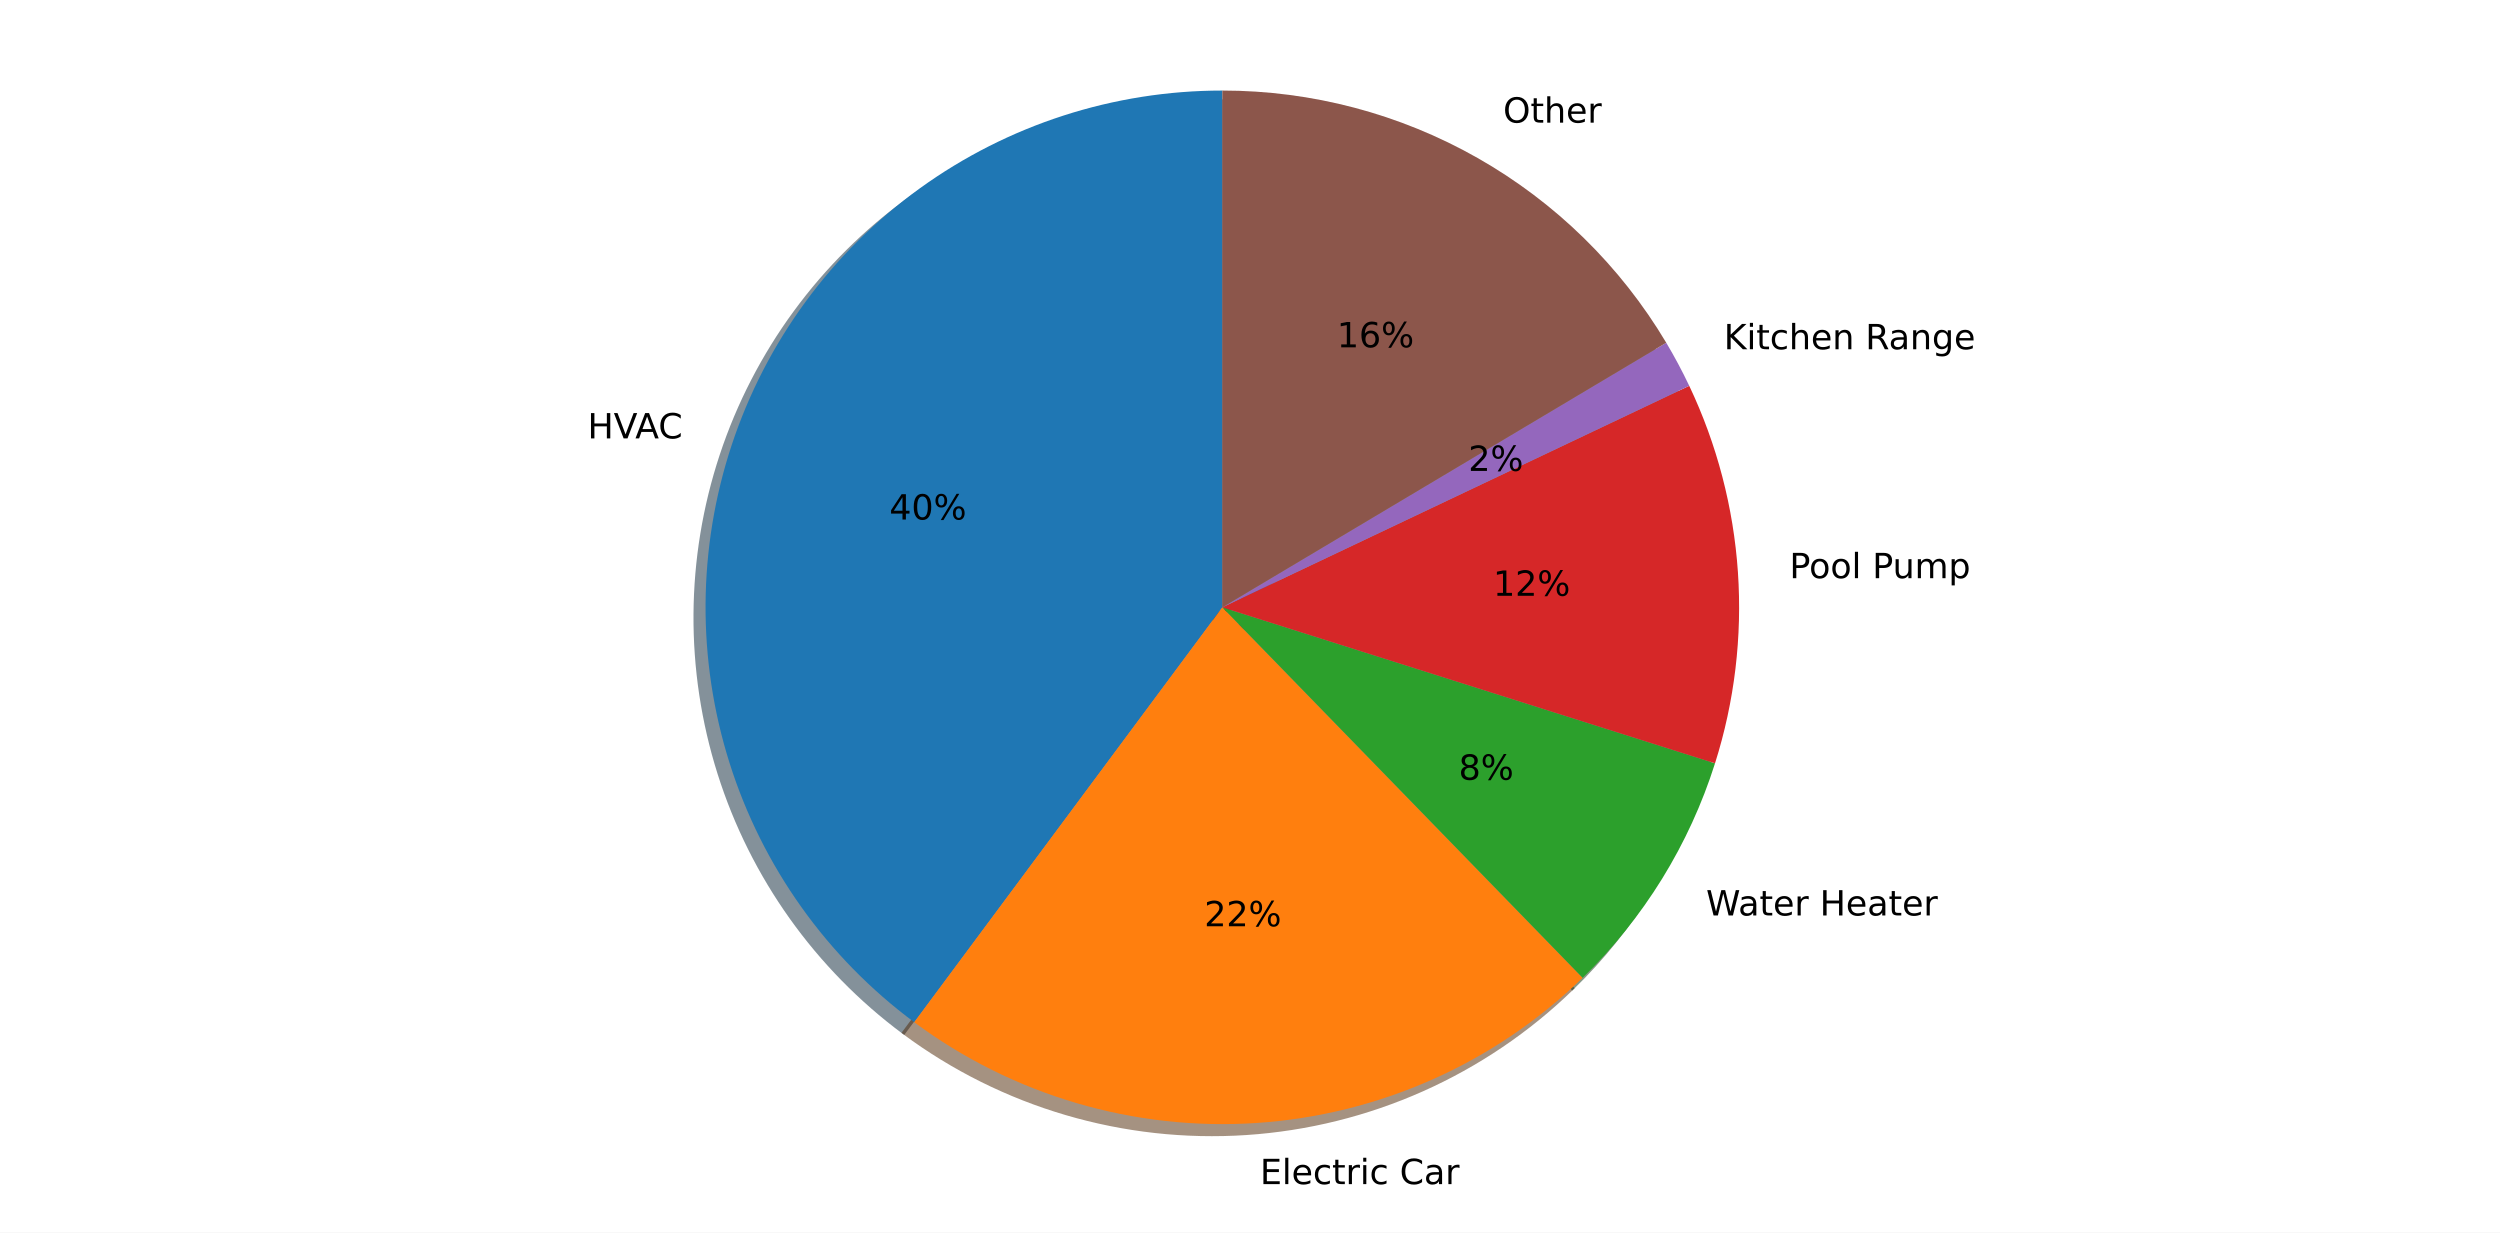
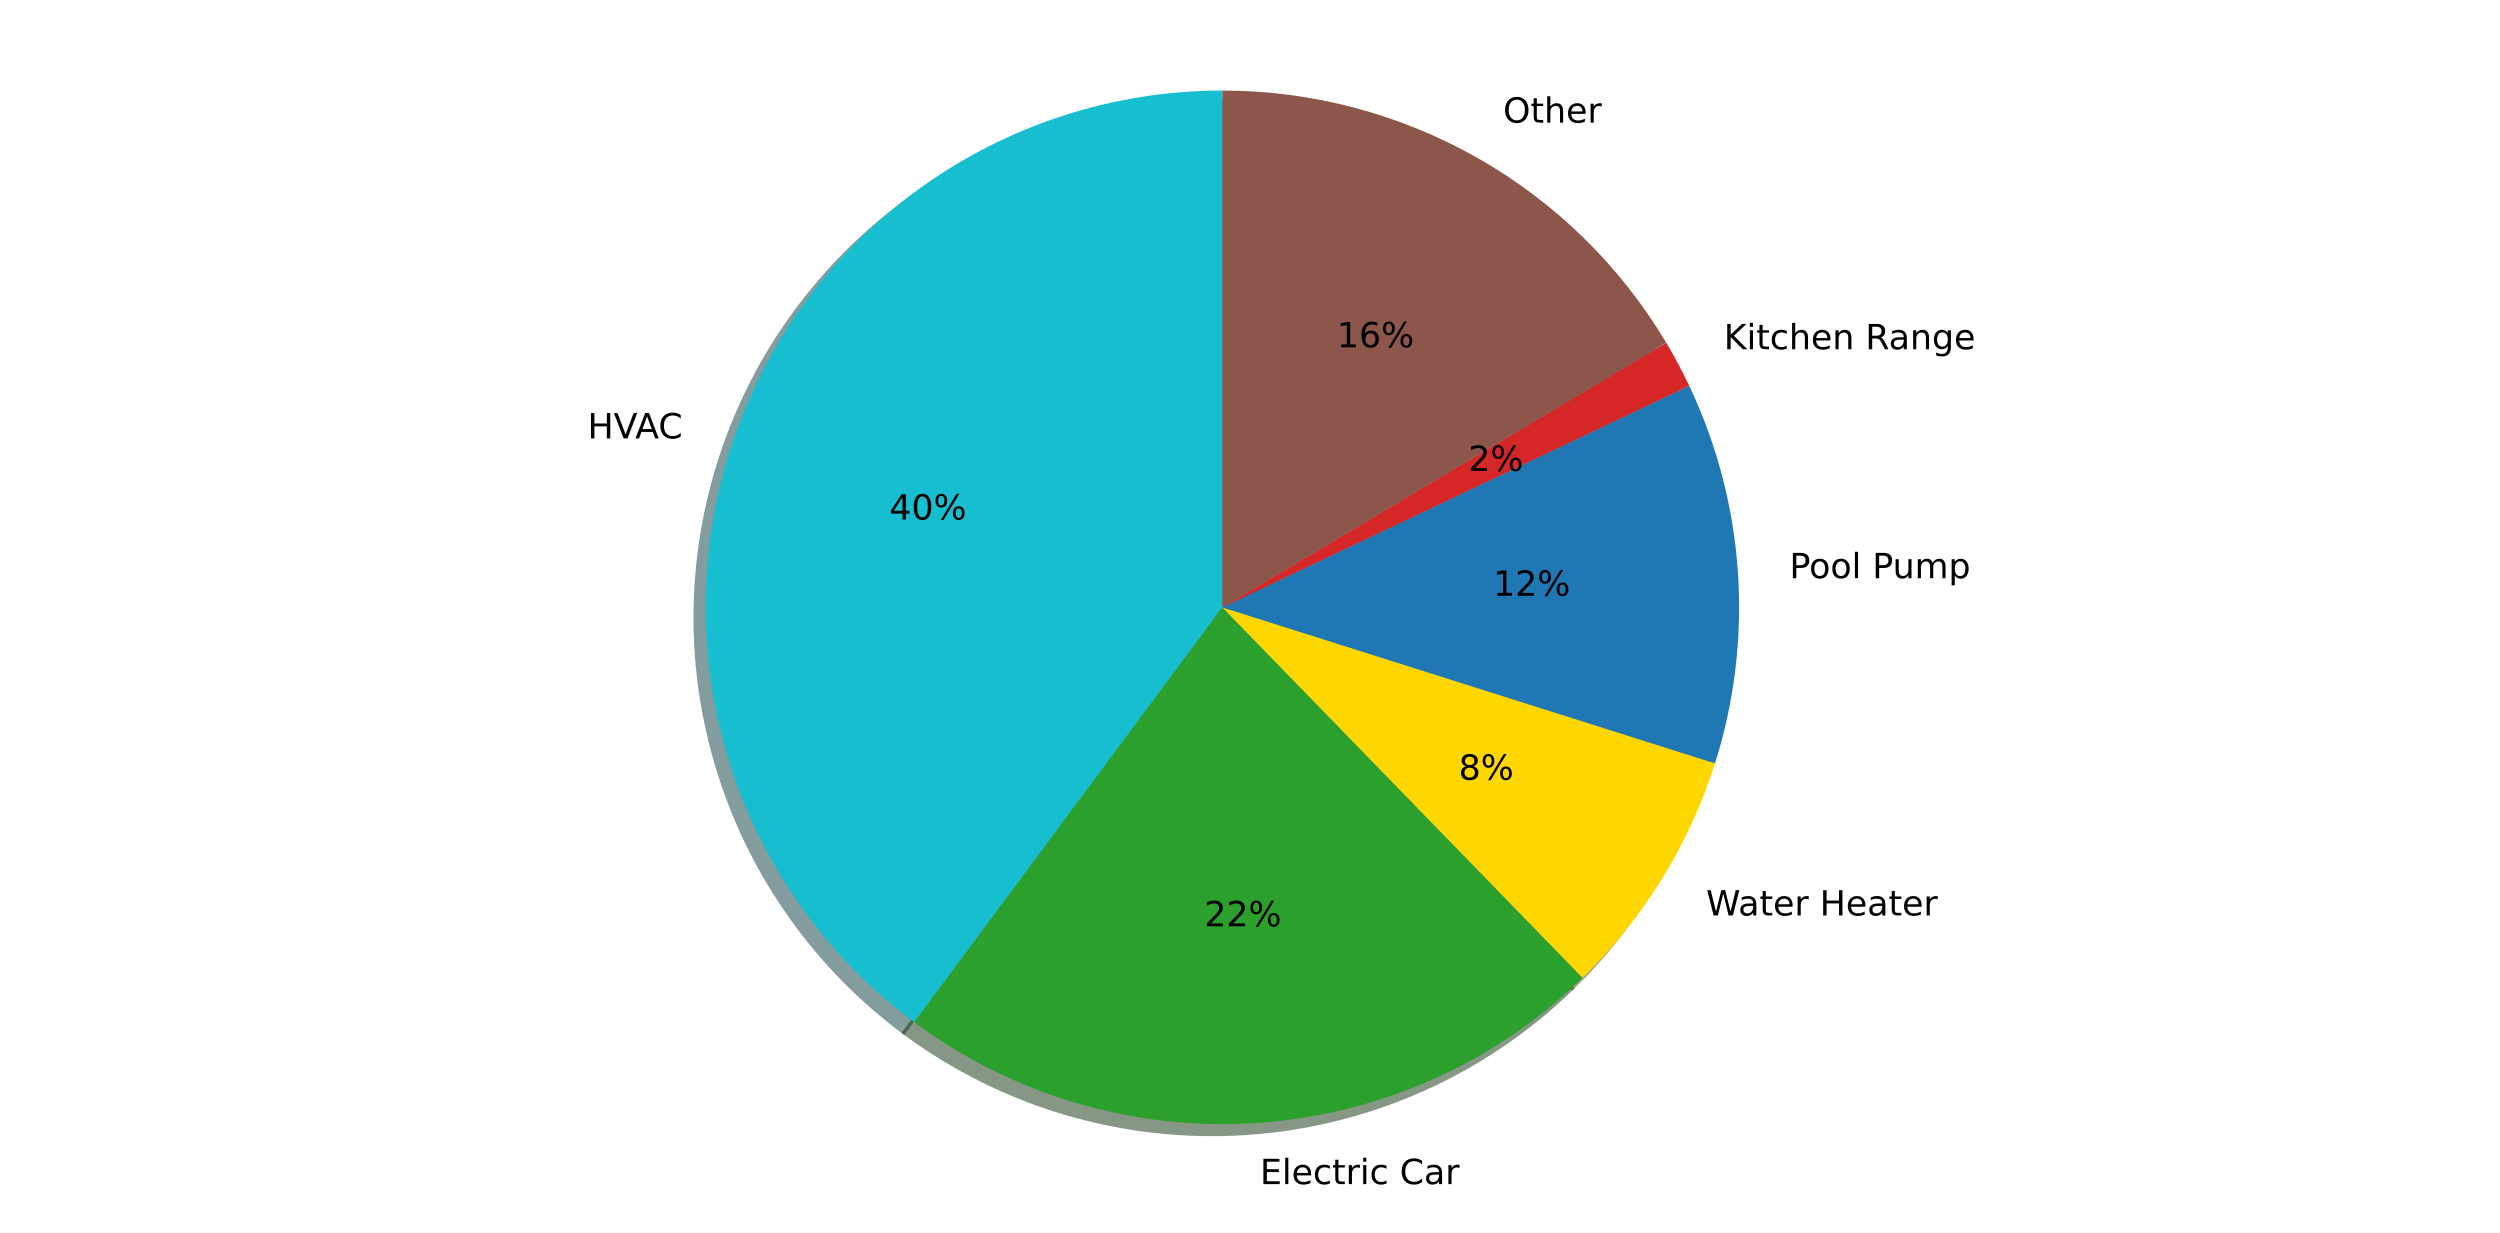
<svg xmlns="http://www.w3.org/2000/svg" xmlns:xlink="http://www.w3.org/1999/xlink" height="354.96pt" version="1.1" viewBox="0 0 720 354.96" width="720pt">
  <defs>
    <style type="text/css">*{stroke-linecap:butt;stroke-linejoin:round;}</style>
  </defs>
  <g id="figure_1">
    <g id="patch_1">
      <path d="M 0 354.96  L 720 354.96  L 720 0  L 0 0  z " style="fill:#ffffff;" />
    </g>
    <g id="axes_1">
      <g id="patch_2">
-         <path d="M 349.055 29.053  C 317.763 29.053 287.253 38.922 261.889 57.249  C 236.525 75.576 217.575 101.443 207.749 131.153  C 197.923 160.863 197.713 192.928 207.148 222.764  C 216.584 252.6 235.193 278.714 260.314 297.372  L 349.055 177.887  L 349.055 29.053  z " style="fill:#092436;opacity:0.5;stroke:#092436;stroke-linejoin:miter;" />
+         <path d="M 349.055 29.053  C 317.763 29.053 287.253 38.922 261.889 57.249  C 236.525 75.576 217.575 101.443 207.749 131.153  C 197.923 160.863 197.713 192.928 207.148 222.764  C 216.584 252.6 235.193 278.714 260.314 297.372  L 349.055 177.887  L 349.055 29.053  z " style="fill:#07393e;opacity:0.5;stroke:#07393e;stroke-linejoin:miter;" />
      </g>
      <g id="patch_3">
-         <path d="M 260.314 297.372  C 288.686 318.444 323.657 328.736 358.92 326.394  C 394.183 324.052 427.485 309.224 452.82 284.585  L 349.055 177.887  L 260.314 297.372  z " style="fill:#4c2604;opacity:0.5;stroke:#4c2604;stroke-linejoin:miter;" />
+         <path d="M 260.314 297.372  C 288.686 318.444 323.657 328.736 358.92 326.394  C 394.183 324.052 427.485 309.224 452.82 284.585  L 349.055 177.887  L 260.314 297.372  z " style="fill:#0d300d;opacity:0.5;stroke:#0d300d;stroke-linejoin:miter;" />
      </g>
      <g id="patch_4">
-         <path d="M 452.82 284.585  C 461.593 276.053 469.281 266.471 475.708 256.058  C 482.135 245.644 487.254 234.477 490.948 222.81  L 349.055 177.887  L 452.82 284.585  z " style="fill:#0d300d;opacity:0.5;stroke:#0d300d;stroke-linejoin:miter;" />
+         <path d="M 452.82 284.585  C 461.593 276.053 469.281 266.471 475.708 256.058  C 482.135 245.644 487.254 234.477 490.948 222.81  L 349.055 177.887  L 452.82 284.585  z " style="fill:#4c4000;opacity:0.5;stroke:#4c4000;stroke-linejoin:miter;" />
      </g>
      <g id="patch_5">
-         <path d="M 490.948 222.81  C 496.577 205.031 498.814 186.351 497.543 167.745  C 496.272 149.139 491.516 130.936 483.521 114.087  L 349.055 177.887  L 490.948 222.81  z " style="fill:#400c0c;opacity:0.5;stroke:#400c0c;stroke-linejoin:miter;" />
+         <path d="M 490.948 222.81  C 496.577 205.031 498.814 186.351 497.543 167.745  C 496.272 149.139 491.516 130.936 483.521 114.087  L 349.055 177.887  L 490.948 222.81  z " style="fill:#092436;opacity:0.5;stroke:#092436;stroke-linejoin:miter;" />
      </g>
      <g id="patch_6">
-         <path d="M 483.521 114.087  C 482.516 111.969 481.461 109.875 480.357 107.806  C 479.253 105.738 478.101 103.696 476.9 101.682  L 349.055 177.887  L 483.521 114.087  z " style="fill:#2c1f39;opacity:0.5;stroke:#2c1f39;stroke-linejoin:miter;" />
+         <path d="M 483.521 114.087  C 482.516 111.969 481.461 109.875 480.357 107.806  C 479.253 105.738 478.101 103.696 476.9 101.682  L 349.055 177.887  L 483.521 114.087  z " style="fill:#400c0c;opacity:0.5;stroke:#400c0c;stroke-linejoin:miter;" />
      </g>
      <g id="patch_7">
        <path d="M 476.9 101.682  C 463.704 79.544 444.982 61.209 422.573 48.478  C 400.164 35.748 374.828 29.053 349.055 29.053  L 349.055 177.887  L 476.9 101.682  z " style="fill:#2a1a16;opacity:0.5;stroke:#2a1a16;stroke-linejoin:miter;" />
      </g>
      <g id="patch_8">
-         <path d="M 352.032 26.077  C 320.74 26.077 290.23 35.946 264.866 54.272  C 239.501 72.599 220.552 98.467 210.726 128.176  C 200.9 157.886 200.69 189.951 210.125 219.787  C 219.56 249.623 238.169 275.737 263.291 294.395  L 352.032 174.911  L 352.032 26.077  z " style="fill:#1f77b4;" />
+         <path d="M 352.032 26.077  C 320.74 26.077 290.23 35.946 264.866 54.272  C 239.501 72.599 220.552 98.467 210.726 128.176  C 200.9 157.886 200.69 189.951 210.125 219.787  C 219.56 249.623 238.169 275.737 263.291 294.395  L 352.032 174.911  L 352.032 26.077  z " style="fill:#17becf;" />
      </g>
      <g id="patch_9">
-         <path d="M 263.291 294.395  C 291.663 315.467 326.633 325.76 361.897 323.417  C 397.16 321.075 430.462 306.247 455.797 281.608  L 352.032 174.911  L 263.291 294.395  z " style="fill:#ff7f0e;" />
+         <path d="M 263.291 294.395  C 291.663 315.467 326.633 325.76 361.897 323.417  C 397.16 321.075 430.462 306.247 455.797 281.608  L 352.032 174.911  L 263.291 294.395  z " style="fill:#2ca02c;" />
      </g>
      <g id="patch_10">
-         <path d="M 455.797 281.608  C 464.57 273.076 472.257 263.495 478.685 253.081  C 485.112 242.667 490.231 231.5 493.924 219.834  L 352.032 174.911  L 455.797 281.608  z " style="fill:#2ca02c;" />
+         <path d="M 455.797 281.608  C 464.57 273.076 472.257 263.495 478.685 253.081  C 485.112 242.667 490.231 231.5 493.924 219.834  L 352.032 174.911  L 455.797 281.608  z " style="fill:#ffd700;" />
      </g>
      <g id="patch_11">
-         <path d="M 493.924 219.834  C 499.553 202.054 501.791 183.374 500.52 164.768  C 499.249 146.162 494.492 127.96 486.498 111.111  L 352.032 174.911  L 493.924 219.834  z " style="fill:#d62728;" />
+         <path d="M 493.924 219.834  C 499.553 202.054 501.791 183.374 500.52 164.768  C 499.249 146.162 494.492 127.96 486.498 111.111  L 352.032 174.911  L 493.924 219.834  z " style="fill:#1f77b4;" />
      </g>
      <g id="patch_12">
-         <path d="M 486.498 111.111  C 485.493 108.992 484.438 106.898 483.334 104.83  C 482.23 102.761 481.077 100.719 479.877 98.706  L 352.032 174.911  L 486.498 111.111  z " style="fill:#9467bd;" />
+         <path d="M 486.498 111.111  C 485.493 108.992 484.438 106.898 483.334 104.83  C 482.23 102.761 481.077 100.719 479.877 98.706  L 352.032 174.911  L 486.498 111.111  z " style="fill:#d62728;" />
      </g>
      <g id="patch_13">
        <path d="M 479.877 98.706  C 466.681 76.567 447.958 58.232 425.55 45.501  C 403.141 32.771 377.805 26.077 352.032 26.077  L 352.032 174.911  L 479.877 98.706  z " style="fill:#8c564b;" />
      </g>
      <g id="matplotlib.axis_1" />
      <g id="matplotlib.axis_2" />
      <g id="text_1">
        <g transform="translate(169.2233 126.2623)scale(0.1 -0.1)">
          <defs>
            <path d="M 628 4666  L 1259 4666  L 1259 2753  L 3553 2753  L 3553 4666  L 4184 4666  L 4184 0  L 3553 0  L 3553 2222  L 1259 2222  L 1259 0  L 628 0  L 628 4666  z " id="DejaVuSans-48" transform="scale(0.015625)" />
            <path d="M 1831 0  L 50 4666  L 709 4666  L 2188 738  L 3669 4666  L 4325 4666  L 2547 0  L 1831 0  z " id="DejaVuSans-56" transform="scale(0.015625)" />
            <path d="M 2188 4044  L 1331 1722  L 3047 1722  L 2188 4044  z M 1831 4666  L 2547 4666  L 4325 0  L 3669 0  L 3244 1197  L 1141 1197  L 716 0  L 50 0  L 1831 4666  z " id="DejaVuSans-41" transform="scale(0.015625)" />
            <path d="M 4122 4306  L 4122 3641  Q 3803 3938 3442 4084  Q 3081 4231 2675 4231  Q 1875 4231 1450 3742  Q 1025 3253 1025 2328  Q 1025 1406 1450 917  Q 1875 428 2675 428  Q 3081 428 3442 575  Q 3803 722 4122 1019  L 4122 359  Q 3791 134 3420 21  Q 3050 -91 2638 -91  Q 1578 -91 968 557  Q 359 1206 359 2328  Q 359 3453 968 4101  Q 1578 4750 2638 4750  Q 3056 4750 3426 4639  Q 3797 4528 4122 4306  z " id="DejaVuSans-43" transform="scale(0.015625)" />
          </defs>
          <use xlink:href="#DejaVuSans-48" />
          <use x="75.195" xlink:href="#DejaVuSans-56" />
          <use x="137.229" xlink:href="#DejaVuSans-41" />
          <use x="203.887" xlink:href="#DejaVuSans-43" />
        </g>
      </g>
      <g id="text_2">
        <g transform="translate(256.135 149.6294)scale(0.1 -0.1)">
          <defs>
            <path d="M 2419 4116  L 825 1625  L 2419 1625  L 2419 4116  z M 2253 4666  L 3047 4666  L 3047 1625  L 3713 1625  L 3713 1100  L 3047 1100  L 3047 0  L 2419 0  L 2419 1100  L 313 1100  L 313 1709  L 2253 4666  z " id="DejaVuSans-34" transform="scale(0.015625)" />
            <path d="M 2034 4250  Q 1547 4250 1301 3770  Q 1056 3291 1056 2328  Q 1056 1369 1301 889  Q 1547 409 2034 409  Q 2525 409 2770 889  Q 3016 1369 3016 2328  Q 3016 3291 2770 3770  Q 2525 4250 2034 4250  z M 2034 4750  Q 2819 4750 3233 4129  Q 3647 3509 3647 2328  Q 3647 1150 3233 529  Q 2819 -91 2034 -91  Q 1250 -91 836 529  Q 422 1150 422 2328  Q 422 3509 836 4129  Q 1250 4750 2034 4750  z " id="DejaVuSans-30" transform="scale(0.015625)" />
            <path d="M 4653 2053  Q 4381 2053 4226 1822  Q 4072 1591 4072 1178  Q 4072 772 4226 539  Q 4381 306 4653 306  Q 4919 306 5073 539  Q 5228 772 5228 1178  Q 5228 1588 5073 1820  Q 4919 2053 4653 2053  z M 4653 2450  Q 5147 2450 5437 2106  Q 5728 1763 5728 1178  Q 5728 594 5436 251  Q 5144 -91 4653 -91  Q 4153 -91 3862 251  Q 3572 594 3572 1178  Q 3572 1766 3864 2108  Q 4156 2450 4653 2450  z M 1428 4353  Q 1159 4353 1004 4120  Q 850 3888 850 3481  Q 850 3069 1003 2837  Q 1156 2606 1428 2606  Q 1700 2606 1854 2837  Q 2009 3069 2009 3481  Q 2009 3884 1853 4118  Q 1697 4353 1428 4353  z M 4250 4750  L 4750 4750  L 1831 -91  L 1331 -91  L 4250 4750  z M 1428 4750  Q 1922 4750 2215 4408  Q 2509 4066 2509 3481  Q 2509 2891 2217 2550  Q 1925 2209 1428 2209  Q 931 2209 642 2551  Q 353 2894 353 3481  Q 353 4063 643 4406  Q 934 4750 1428 4750  z " id="DejaVuSans-25" transform="scale(0.015625)" />
          </defs>
          <use xlink:href="#DejaVuSans-34" />
          <use x="63.623" xlink:href="#DejaVuSans-30" />
          <use x="127.246" xlink:href="#DejaVuSans-25" />
        </g>
      </g>
      <g id="text_3">
        <g transform="translate(362.883 341.0273)scale(0.1 -0.1)">
          <defs>
            <path d="M 628 4666  L 3578 4666  L 3578 4134  L 1259 4134  L 1259 2753  L 3481 2753  L 3481 2222  L 1259 2222  L 1259 531  L 3634 531  L 3634 0  L 628 0  L 628 4666  z " id="DejaVuSans-45" transform="scale(0.015625)" />
            <path d="M 603 4863  L 1178 4863  L 1178 0  L 603 0  L 603 4863  z " id="DejaVuSans-6c" transform="scale(0.015625)" />
            <path d="M 3597 1894  L 3597 1613  L 953 1613  Q 991 1019 1311 708  Q 1631 397 2203 397  Q 2534 397 2845 478  Q 3156 559 3463 722  L 3463 178  Q 3153 47 2828 -22  Q 2503 -91 2169 -91  Q 1331 -91 842 396  Q 353 884 353 1716  Q 353 2575 817 3079  Q 1281 3584 2069 3584  Q 2775 3584 3186 3129  Q 3597 2675 3597 1894  z M 3022 2063  Q 3016 2534 2758 2815  Q 2500 3097 2075 3097  Q 1594 3097 1305 2825  Q 1016 2553 972 2059  L 3022 2063  z " id="DejaVuSans-65" transform="scale(0.015625)" />
            <path d="M 3122 3366  L 3122 2828  Q 2878 2963 2633 3030  Q 2388 3097 2138 3097  Q 1578 3097 1268 2742  Q 959 2388 959 1747  Q 959 1106 1268 751  Q 1578 397 2138 397  Q 2388 397 2633 464  Q 2878 531 3122 666  L 3122 134  Q 2881 22 2623 -34  Q 2366 -91 2075 -91  Q 1284 -91 818 406  Q 353 903 353 1747  Q 353 2603 823 3093  Q 1294 3584 2113 3584  Q 2378 3584 2631 3529  Q 2884 3475 3122 3366  z " id="DejaVuSans-63" transform="scale(0.015625)" />
            <path d="M 1172 4494  L 1172 3500  L 2356 3500  L 2356 3053  L 1172 3053  L 1172 1153  Q 1172 725 1289 603  Q 1406 481 1766 481  L 2356 481  L 2356 0  L 1766 0  Q 1100 0 847 248  Q 594 497 594 1153  L 594 3053  L 172 3053  L 172 3500  L 594 3500  L 594 4494  L 1172 4494  z " id="DejaVuSans-74" transform="scale(0.015625)" />
            <path d="M 2631 2963  Q 2534 3019 2420 3045  Q 2306 3072 2169 3072  Q 1681 3072 1420 2755  Q 1159 2438 1159 1844  L 1159 0  L 581 0  L 581 3500  L 1159 3500  L 1159 2956  Q 1341 3275 1631 3429  Q 1922 3584 2338 3584  Q 2397 3584 2469 3576  Q 2541 3569 2628 3553  L 2631 2963  z " id="DejaVuSans-72" transform="scale(0.015625)" />
            <path d="M 603 3500  L 1178 3500  L 1178 0  L 603 0  L 603 3500  z M 603 4863  L 1178 4863  L 1178 4134  L 603 4134  L 603 4863  z " id="DejaVuSans-69" transform="scale(0.015625)" />
            <path id="DejaVuSans-20" transform="scale(0.015625)" />
            <path d="M 2194 1759  Q 1497 1759 1228 1600  Q 959 1441 959 1056  Q 959 750 1161 570  Q 1363 391 1709 391  Q 2188 391 2477 730  Q 2766 1069 2766 1631  L 2766 1759  L 2194 1759  z M 3341 1997  L 3341 0  L 2766 0  L 2766 531  Q 2569 213 2275 61  Q 1981 -91 1556 -91  Q 1019 -91 701 211  Q 384 513 384 1019  Q 384 1609 779 1909  Q 1175 2209 1959 2209  L 2766 2209  L 2766 2266  Q 2766 2663 2505 2880  Q 2244 3097 1772 3097  Q 1472 3097 1187 3025  Q 903 2953 641 2809  L 641 3341  Q 956 3463 1253 3523  Q 1550 3584 1831 3584  Q 2591 3584 2966 3190  Q 3341 2797 3341 1997  z " id="DejaVuSans-61" transform="scale(0.015625)" />
          </defs>
          <use xlink:href="#DejaVuSans-45" />
          <use x="63.184" xlink:href="#DejaVuSans-6c" />
          <use x="90.967" xlink:href="#DejaVuSans-65" />
          <use x="152.49" xlink:href="#DejaVuSans-63" />
          <use x="207.471" xlink:href="#DejaVuSans-74" />
          <use x="246.68" xlink:href="#DejaVuSans-72" />
          <use x="287.793" xlink:href="#DejaVuSans-69" />
          <use x="315.576" xlink:href="#DejaVuSans-63" />
          <use x="370.557" xlink:href="#DejaVuSans-20" />
          <use x="402.344" xlink:href="#DejaVuSans-43" />
          <use x="472.168" xlink:href="#DejaVuSans-61" />
          <use x="533.447" xlink:href="#DejaVuSans-72" />
        </g>
      </g>
      <g id="text_4">
        <g transform="translate(346.8374 266.774)scale(0.1 -0.1)">
          <defs>
            <path d="M 1228 531  L 3431 531  L 3431 0  L 469 0  L 469 531  Q 828 903 1448 1529  Q 2069 2156 2228 2338  Q 2531 2678 2651 2914  Q 2772 3150 2772 3378  Q 2772 3750 2511 3984  Q 2250 4219 1831 4219  Q 1534 4219 1204 4116  Q 875 4013 500 3803  L 500 4441  Q 881 4594 1212 4672  Q 1544 4750 1819 4750  Q 2544 4750 2975 4387  Q 3406 4025 3406 3419  Q 3406 3131 3298 2873  Q 3191 2616 2906 2266  Q 2828 2175 2409 1742  Q 1991 1309 1228 531  z " id="DejaVuSans-32" transform="scale(0.015625)" />
          </defs>
          <use xlink:href="#DejaVuSans-32" />
          <use x="63.623" xlink:href="#DejaVuSans-32" />
          <use x="127.246" xlink:href="#DejaVuSans-25" />
        </g>
      </g>
      <g id="text_5">
        <g transform="translate(491.35 263.6574)scale(0.1 -0.1)">
          <defs>
            <path d="M 213 4666  L 850 4666  L 1831 722  L 2809 4666  L 3519 4666  L 4500 722  L 5478 4666  L 6119 4666  L 4947 0  L 4153 0  L 3169 4050  L 2175 0  L 1381 0  L 213 4666  z " id="DejaVuSans-57" transform="scale(0.015625)" />
          </defs>
          <use xlink:href="#DejaVuSans-57" />
          <use x="92.502" xlink:href="#DejaVuSans-61" />
          <use x="153.781" xlink:href="#DejaVuSans-74" />
          <use x="192.99" xlink:href="#DejaVuSans-65" />
          <use x="254.514" xlink:href="#DejaVuSans-72" />
          <use x="295.627" xlink:href="#DejaVuSans-20" />
          <use x="327.414" xlink:href="#DejaVuSans-48" />
          <use x="402.609" xlink:href="#DejaVuSans-65" />
          <use x="464.133" xlink:href="#DejaVuSans-61" />
          <use x="525.412" xlink:href="#DejaVuSans-74" />
          <use x="564.621" xlink:href="#DejaVuSans-65" />
          <use x="626.145" xlink:href="#DejaVuSans-72" />
        </g>
      </g>
      <g id="text_6">
        <g transform="translate(420.0916 224.5722)scale(0.1 -0.1)">
          <defs>
            <path d="M 2034 2216  Q 1584 2216 1326 1975  Q 1069 1734 1069 1313  Q 1069 891 1326 650  Q 1584 409 2034 409  Q 2484 409 2743 651  Q 3003 894 3003 1313  Q 3003 1734 2745 1975  Q 2488 2216 2034 2216  z M 1403 2484  Q 997 2584 770 2862  Q 544 3141 544 3541  Q 544 4100 942 4425  Q 1341 4750 2034 4750  Q 2731 4750 3128 4425  Q 3525 4100 3525 3541  Q 3525 3141 3298 2862  Q 3072 2584 2669 2484  Q 3125 2378 3379 2068  Q 3634 1759 3634 1313  Q 3634 634 3220 271  Q 2806 -91 2034 -91  Q 1263 -91 848 271  Q 434 634 434 1313  Q 434 1759 690 2068  Q 947 2378 1403 2484  z M 1172 3481  Q 1172 3119 1398 2916  Q 1625 2713 2034 2713  Q 2441 2713 2670 2916  Q 2900 3119 2900 3481  Q 2900 3844 2670 4047  Q 2441 4250 2034 4250  Q 1625 4250 1398 4047  Q 1172 3844 1172 3481  z " id="DejaVuSans-38" transform="scale(0.015625)" />
          </defs>
          <use xlink:href="#DejaVuSans-38" />
          <use x="63.623" xlink:href="#DejaVuSans-25" />
        </g>
      </g>
      <g id="text_7">
        <g transform="translate(515.3687 166.5131)scale(0.1 -0.1)">
          <defs>
            <path d="M 1259 4147  L 1259 2394  L 2053 2394  Q 2494 2394 2734 2622  Q 2975 2850 2975 3272  Q 2975 3691 2734 3919  Q 2494 4147 2053 4147  L 1259 4147  z M 628 4666  L 2053 4666  Q 2838 4666 3239 4311  Q 3641 3956 3641 3272  Q 3641 2581 3239 2228  Q 2838 1875 2053 1875  L 1259 1875  L 1259 0  L 628 0  L 628 4666  z " id="DejaVuSans-50" transform="scale(0.015625)" />
            <path d="M 1959 3097  Q 1497 3097 1228 2736  Q 959 2375 959 1747  Q 959 1119 1226 758  Q 1494 397 1959 397  Q 2419 397 2687 759  Q 2956 1122 2956 1747  Q 2956 2369 2687 2733  Q 2419 3097 1959 3097  z M 1959 3584  Q 2709 3584 3137 3096  Q 3566 2609 3566 1747  Q 3566 888 3137 398  Q 2709 -91 1959 -91  Q 1206 -91 779 398  Q 353 888 353 1747  Q 353 2609 779 3096  Q 1206 3584 1959 3584  z " id="DejaVuSans-6f" transform="scale(0.015625)" />
            <path d="M 544 1381  L 544 3500  L 1119 3500  L 1119 1403  Q 1119 906 1312 657  Q 1506 409 1894 409  Q 2359 409 2629 706  Q 2900 1003 2900 1516  L 2900 3500  L 3475 3500  L 3475 0  L 2900 0  L 2900 538  Q 2691 219 2414 64  Q 2138 -91 1772 -91  Q 1169 -91 856 284  Q 544 659 544 1381  z M 1991 3584  L 1991 3584  z " id="DejaVuSans-75" transform="scale(0.015625)" />
            <path d="M 3328 2828  Q 3544 3216 3844 3400  Q 4144 3584 4550 3584  Q 5097 3584 5394 3201  Q 5691 2819 5691 2113  L 5691 0  L 5113 0  L 5113 2094  Q 5113 2597 4934 2840  Q 4756 3084 4391 3084  Q 3944 3084 3684 2787  Q 3425 2491 3425 1978  L 3425 0  L 2847 0  L 2847 2094  Q 2847 2600 2669 2842  Q 2491 3084 2119 3084  Q 1678 3084 1418 2786  Q 1159 2488 1159 1978  L 1159 0  L 581 0  L 581 3500  L 1159 3500  L 1159 2956  Q 1356 3278 1631 3431  Q 1906 3584 2284 3584  Q 2666 3584 2933 3390  Q 3200 3197 3328 2828  z " id="DejaVuSans-6d" transform="scale(0.015625)" />
            <path d="M 1159 525  L 1159 -1331  L 581 -1331  L 581 3500  L 1159 3500  L 1159 2969  Q 1341 3281 1617 3432  Q 1894 3584 2278 3584  Q 2916 3584 3314 3078  Q 3713 2572 3713 1747  Q 3713 922 3314 415  Q 2916 -91 2278 -91  Q 1894 -91 1617 61  Q 1341 213 1159 525  z M 3116 1747  Q 3116 2381 2855 2742  Q 2594 3103 2138 3103  Q 1681 3103 1420 2742  Q 1159 2381 1159 1747  Q 1159 1113 1420 752  Q 1681 391 2138 391  Q 2594 391 2855 752  Q 3116 1113 3116 1747  z " id="DejaVuSans-70" transform="scale(0.015625)" />
          </defs>
          <use xlink:href="#DejaVuSans-50" />
          <use x="56.678" xlink:href="#DejaVuSans-6f" />
          <use x="117.859" xlink:href="#DejaVuSans-6f" />
          <use x="179.041" xlink:href="#DejaVuSans-6c" />
          <use x="206.824" xlink:href="#DejaVuSans-20" />
          <use x="238.611" xlink:href="#DejaVuSans-50" />
          <use x="297.164" xlink:href="#DejaVuSans-75" />
          <use x="360.543" xlink:href="#DejaVuSans-6d" />
          <use x="457.955" xlink:href="#DejaVuSans-70" />
        </g>
      </g>
      <g id="text_8">
        <g transform="translate(430.0115 171.5844)scale(0.1 -0.1)">
          <defs>
            <path d="M 794 531  L 1825 531  L 1825 4091  L 703 3866  L 703 4441  L 1819 4666  L 2450 4666  L 2450 531  L 3481 531  L 3481 0  L 794 0  L 794 531  z " id="DejaVuSans-31" transform="scale(0.015625)" />
          </defs>
          <use xlink:href="#DejaVuSans-31" />
          <use x="63.623" xlink:href="#DejaVuSans-32" />
          <use x="127.246" xlink:href="#DejaVuSans-25" />
        </g>
      </g>
      <g id="text_9">
        <g transform="translate(496.4642 100.5811)scale(0.1 -0.1)">
          <defs>
            <path d="M 628 4666  L 1259 4666  L 1259 2694  L 3353 4666  L 4166 4666  L 1850 2491  L 4331 0  L 3500 0  L 1259 2247  L 1259 0  L 628 0  L 628 4666  z " id="DejaVuSans-4b" transform="scale(0.015625)" />
            <path d="M 3513 2113  L 3513 0  L 2938 0  L 2938 2094  Q 2938 2591 2744 2837  Q 2550 3084 2163 3084  Q 1697 3084 1428 2787  Q 1159 2491 1159 1978  L 1159 0  L 581 0  L 581 4863  L 1159 4863  L 1159 2956  Q 1366 3272 1645 3428  Q 1925 3584 2291 3584  Q 2894 3584 3203 3211  Q 3513 2838 3513 2113  z " id="DejaVuSans-68" transform="scale(0.015625)" />
            <path d="M 3513 2113  L 3513 0  L 2938 0  L 2938 2094  Q 2938 2591 2744 2837  Q 2550 3084 2163 3084  Q 1697 3084 1428 2787  Q 1159 2491 1159 1978  L 1159 0  L 581 0  L 581 3500  L 1159 3500  L 1159 2956  Q 1366 3272 1645 3428  Q 1925 3584 2291 3584  Q 2894 3584 3203 3211  Q 3513 2838 3513 2113  z " id="DejaVuSans-6e" transform="scale(0.015625)" />
            <path d="M 2841 2188  Q 3044 2119 3236 1894  Q 3428 1669 3622 1275  L 4263 0  L 3584 0  L 2988 1197  Q 2756 1666 2539 1819  Q 2322 1972 1947 1972  L 1259 1972  L 1259 0  L 628 0  L 628 4666  L 2053 4666  Q 2853 4666 3247 4331  Q 3641 3997 3641 3322  Q 3641 2881 3436 2590  Q 3231 2300 2841 2188  z M 1259 4147  L 1259 2491  L 2053 2491  Q 2509 2491 2742 2702  Q 2975 2913 2975 3322  Q 2975 3731 2742 3939  Q 2509 4147 2053 4147  L 1259 4147  z " id="DejaVuSans-52" transform="scale(0.015625)" />
            <path d="M 2906 1791  Q 2906 2416 2648 2759  Q 2391 3103 1925 3103  Q 1463 3103 1205 2759  Q 947 2416 947 1791  Q 947 1169 1205 825  Q 1463 481 1925 481  Q 2391 481 2648 825  Q 2906 1169 2906 1791  z M 3481 434  Q 3481 -459 3084 -895  Q 2688 -1331 1869 -1331  Q 1566 -1331 1297 -1286  Q 1028 -1241 775 -1147  L 775 -588  Q 1028 -725 1275 -790  Q 1522 -856 1778 -856  Q 2344 -856 2625 -561  Q 2906 -266 2906 331  L 2906 616  Q 2728 306 2450 153  Q 2172 0 1784 0  Q 1141 0 747 490  Q 353 981 353 1791  Q 353 2603 747 3093  Q 1141 3584 1784 3584  Q 2172 3584 2450 3431  Q 2728 3278 2906 2969  L 2906 3500  L 3481 3500  L 3481 434  z " id="DejaVuSans-67" transform="scale(0.015625)" />
          </defs>
          <use xlink:href="#DejaVuSans-4b" />
          <use x="65.576" xlink:href="#DejaVuSans-69" />
          <use x="93.359" xlink:href="#DejaVuSans-74" />
          <use x="132.568" xlink:href="#DejaVuSans-63" />
          <use x="187.549" xlink:href="#DejaVuSans-68" />
          <use x="250.928" xlink:href="#DejaVuSans-65" />
          <use x="312.451" xlink:href="#DejaVuSans-6e" />
          <use x="375.83" xlink:href="#DejaVuSans-20" />
          <use x="407.617" xlink:href="#DejaVuSans-52" />
          <use x="474.85" xlink:href="#DejaVuSans-61" />
          <use x="536.129" xlink:href="#DejaVuSans-6e" />
          <use x="599.508" xlink:href="#DejaVuSans-67" />
          <use x="662.984" xlink:href="#DejaVuSans-65" />
        </g>
      </g>
      <g id="text_10">
        <g transform="translate(422.8812 135.6215)scale(0.1 -0.1)">
          <use xlink:href="#DejaVuSans-32" />
          <use x="63.623" xlink:href="#DejaVuSans-25" />
        </g>
      </g>
      <g id="text_11">
        <g transform="translate(432.9013 35.31994)scale(0.1 -0.1)">
          <defs>
            <path d="M 2522 4238  Q 1834 4238 1429 3725  Q 1025 3213 1025 2328  Q 1025 1447 1429 934  Q 1834 422 2522 422  Q 3209 422 3611 934  Q 4013 1447 4013 2328  Q 4013 3213 3611 3725  Q 3209 4238 2522 4238  z M 2522 4750  Q 3503 4750 4090 4092  Q 4678 3434 4678 2328  Q 4678 1225 4090 567  Q 3503 -91 2522 -91  Q 1538 -91 948 565  Q 359 1222 359 2328  Q 359 3434 948 4092  Q 1538 4750 2522 4750  z " id="DejaVuSans-4f" transform="scale(0.015625)" />
          </defs>
          <use xlink:href="#DejaVuSans-4f" />
          <use x="78.711" xlink:href="#DejaVuSans-74" />
          <use x="117.92" xlink:href="#DejaVuSans-68" />
          <use x="181.299" xlink:href="#DejaVuSans-65" />
          <use x="242.822" xlink:href="#DejaVuSans-72" />
        </g>
      </g>
      <g id="text_12">
        <g transform="translate(385.0292 100.0245)scale(0.1 -0.1)">
          <defs>
            <path d="M 2113 2584  Q 1688 2584 1439 2293  Q 1191 2003 1191 1497  Q 1191 994 1439 701  Q 1688 409 2113 409  Q 2538 409 2786 701  Q 3034 994 3034 1497  Q 3034 2003 2786 2293  Q 2538 2584 2113 2584  z M 3366 4563  L 3366 3988  Q 3128 4100 2886 4159  Q 2644 4219 2406 4219  Q 1781 4219 1451 3797  Q 1122 3375 1075 2522  Q 1259 2794 1537 2939  Q 1816 3084 2150 3084  Q 2853 3084 3261 2657  Q 3669 2231 3669 1497  Q 3669 778 3244 343  Q 2819 -91 2113 -91  Q 1303 -91 875 529  Q 447 1150 447 2328  Q 447 3434 972 4092  Q 1497 4750 2381 4750  Q 2619 4750 2861 4703  Q 3103 4656 3366 4563  z " id="DejaVuSans-36" transform="scale(0.015625)" />
          </defs>
          <use xlink:href="#DejaVuSans-31" />
          <use x="63.623" xlink:href="#DejaVuSans-36" />
          <use x="127.246" xlink:href="#DejaVuSans-25" />
        </g>
      </g>
    </g>
  </g>
</svg>
